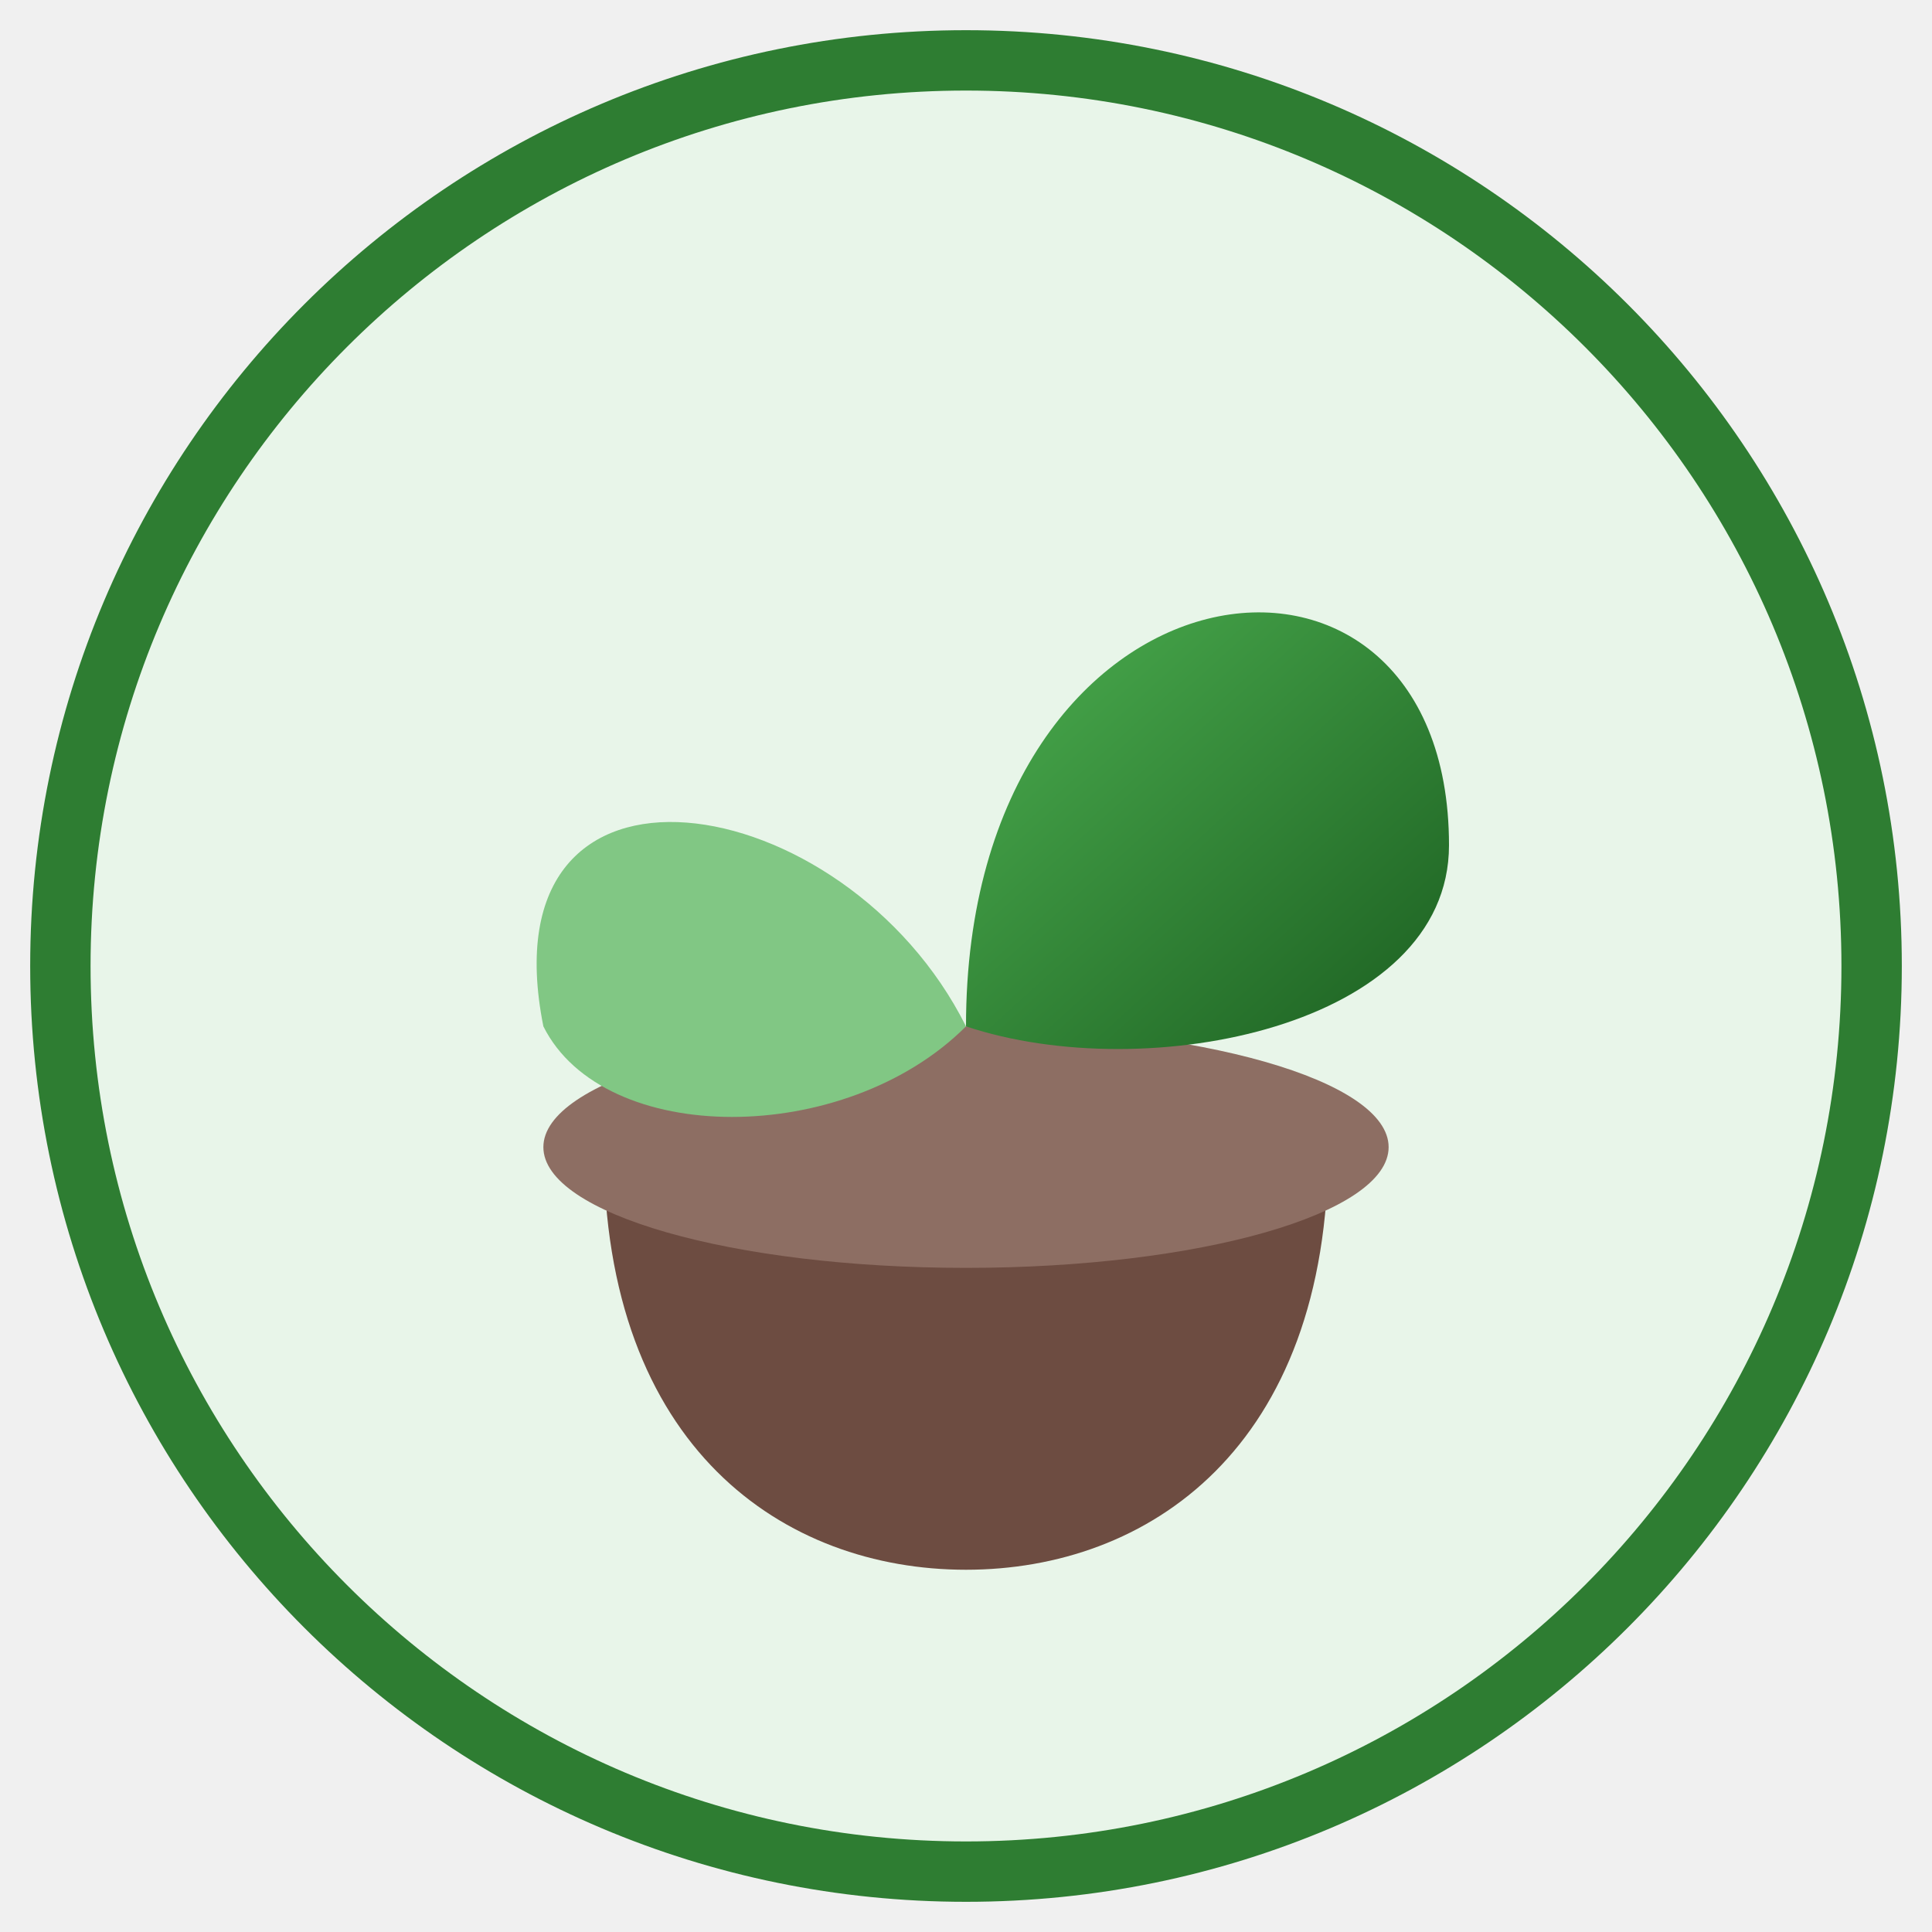
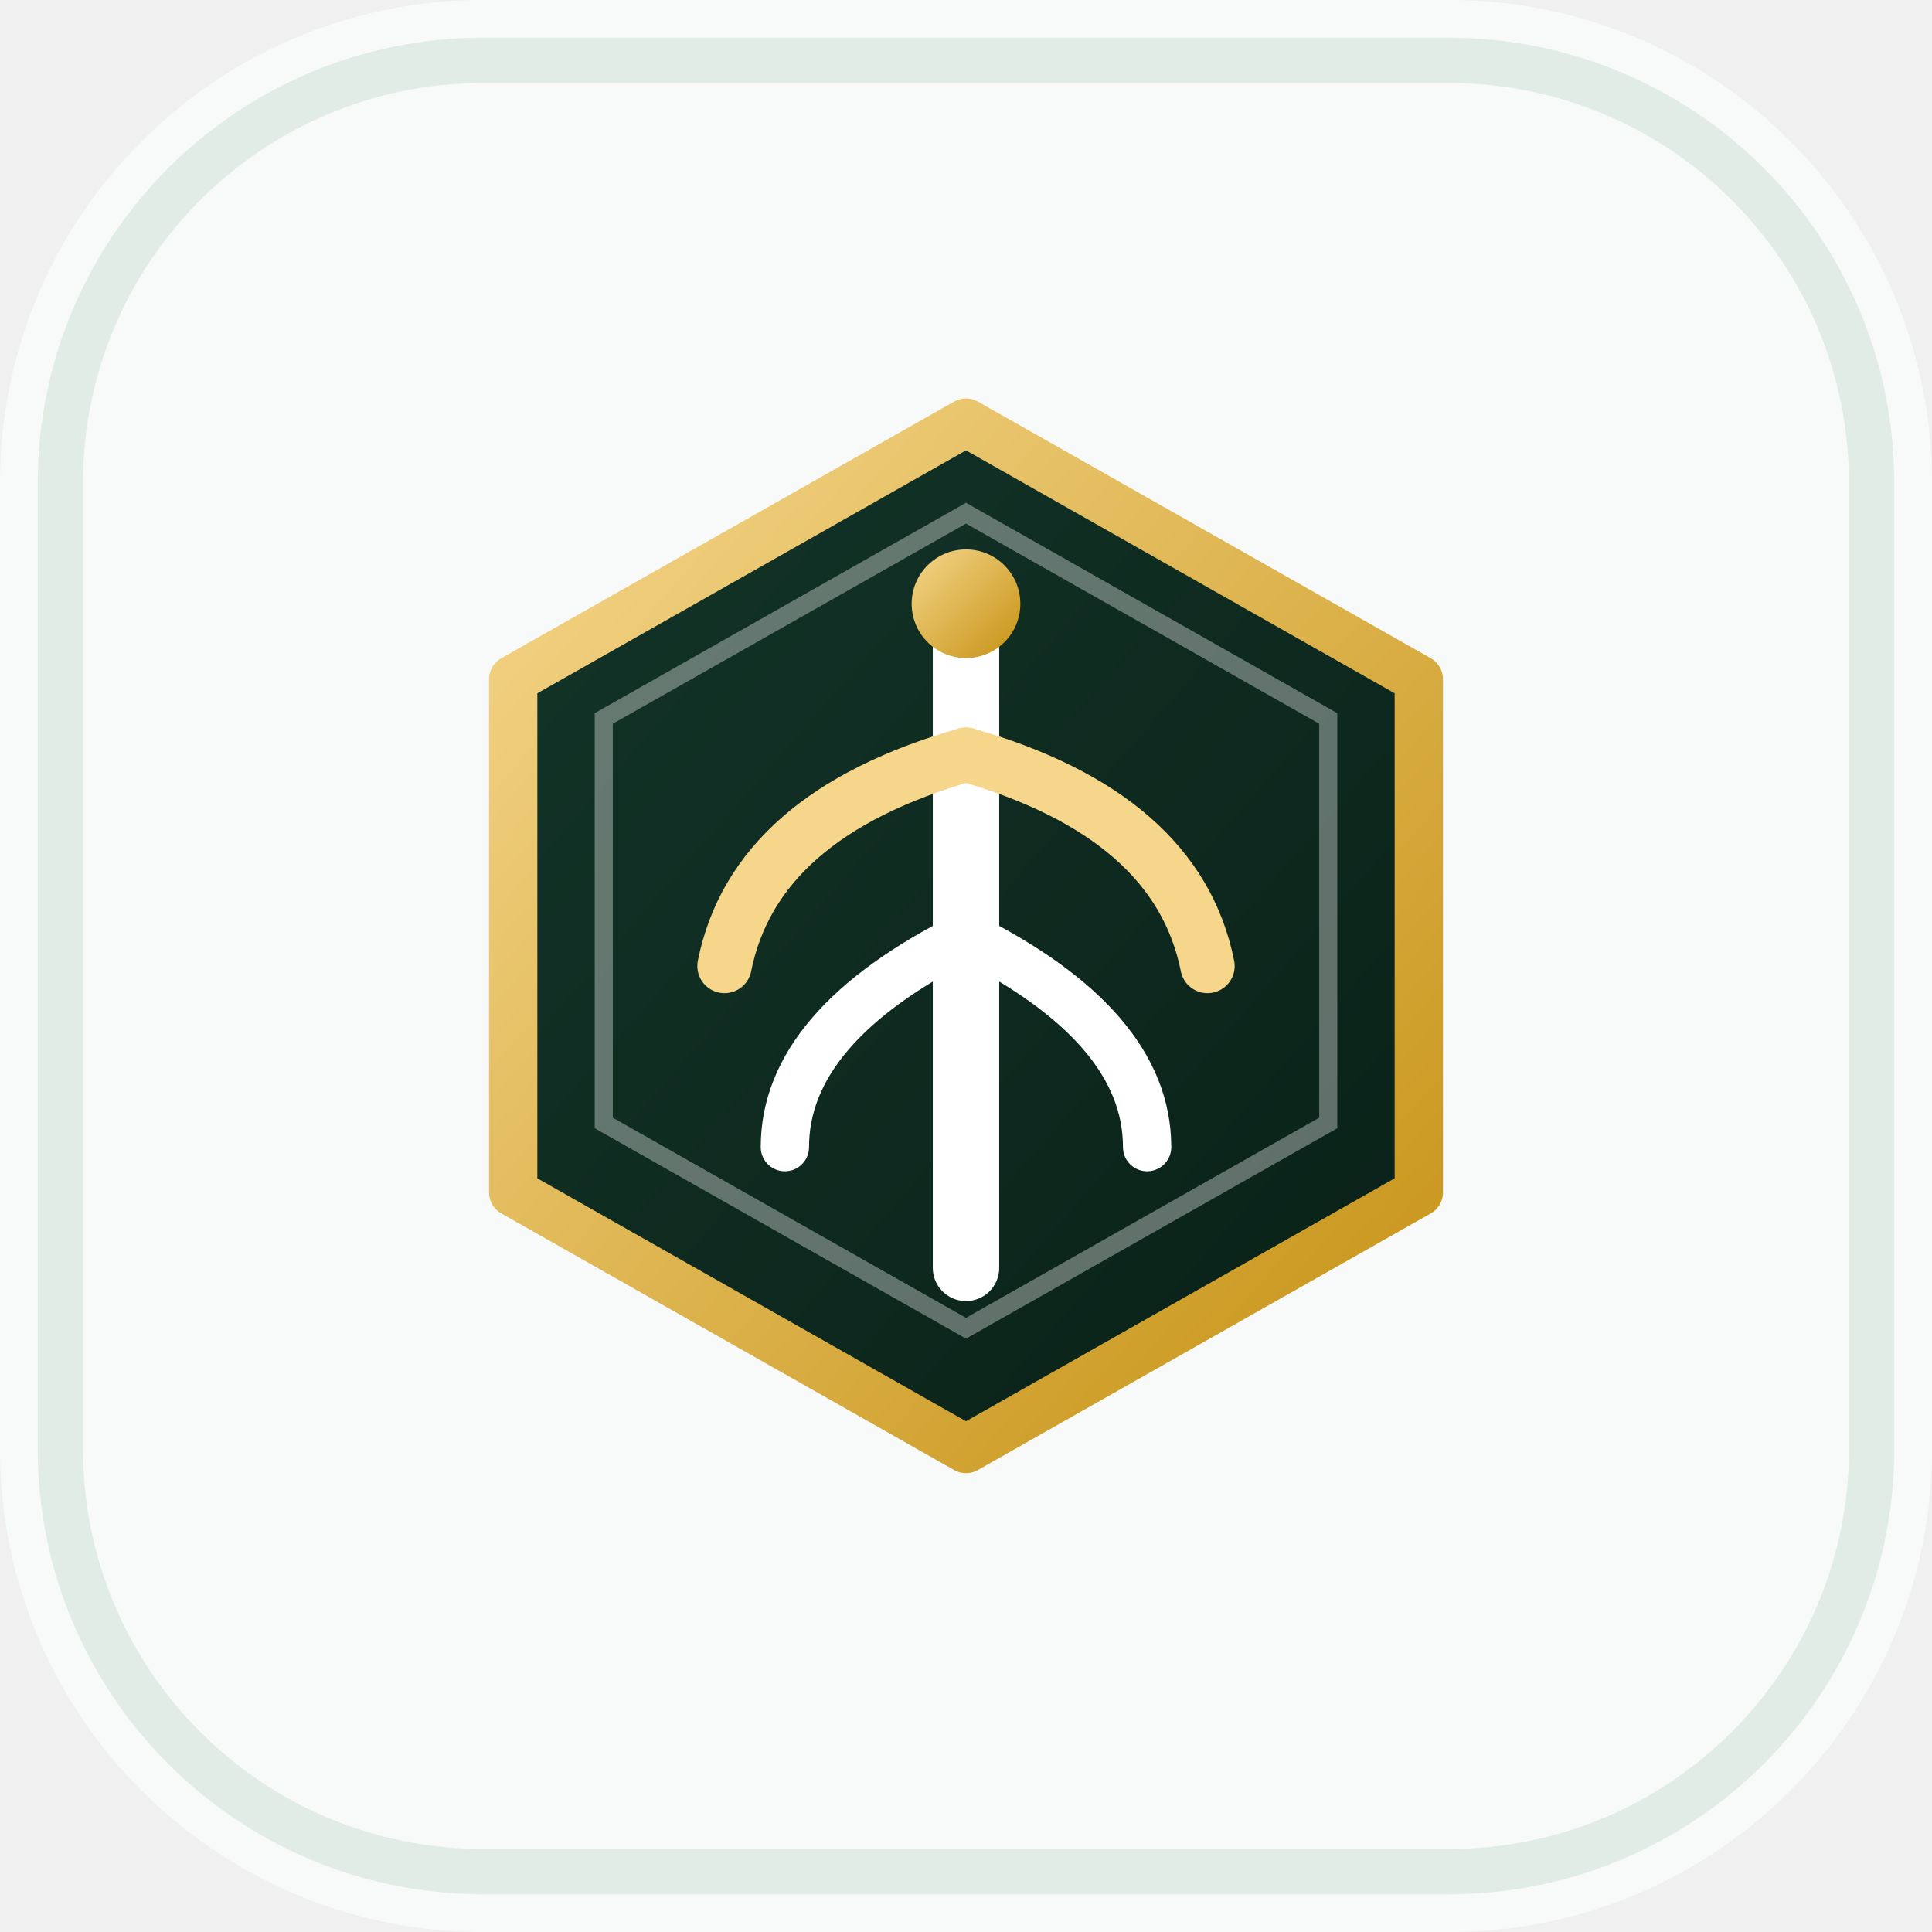
<svg xmlns="http://www.w3.org/2000/svg" viewBox="0 0 64 64" width="64" height="64">
  <defs>
-     <linearGradient id="favLeaf" x1="0%" y1="0%" x2="100%" y2="100%">
-       <stop offset="0%" stop-color="#4caf50" />
-       <stop offset="100%" stop-color="#1b5e20" />
+     <linearGradient id="favShieldGrad" x1="0%" y1="0%" x2="100%" y2="100%">
+       <stop offset="0%" stop-color="#143529" />
+       <stop offset="100%" stop-color="#092017" />
+     </linearGradient>
+     <linearGradient id="favGold" x1="0%" y1="0%" x2="100%" y2="100%">
+       <stop offset="0%" stop-color="#f5d68b" />
+       <stop offset="100%" stop-color="#c69214" />
    </linearGradient>
  </defs>
-   <circle cx="32" cy="32" r="30" fill="#e8f5e9" stroke="#2e7d32" stroke-width="2" />
-   <path d="M 20 38 C 20 48, 26 52, 32 52 C 38 52, 44 48, 44 38 Z" fill="#6d4c41" />
-   <ellipse cx="32" cy="38" rx="14" ry="4" fill="#8d6e63" />
-   <path d="M 32 34 C 32 18, 48 16, 48 28 C 48 34, 38 36, 32 34 Z" fill="url(#favLeaf)" />
-   <path d="M 32 34 C 28 26, 16 24, 18 34 C 20 38, 28 38, 32 34 Z" fill="#81c784" />
+   <rect width="64" height="64" rx="16" fill="#f8faf9" />
+   <rect x="2" y="2" width="60" height="60" rx="14" fill="none" stroke="#e2ece6" stroke-width="1.5" />
+   <g transform="translate(14, 12)">
+     <path d="M18 2 L33 10.5 L33 27.5 L18 36 L3 27.5 L3 10.5 Z" fill="url(#favShieldGrad)" stroke="url(#favGold)" stroke-width="1.6" stroke-linejoin="round" />
+     <path d="M18 5 L30 11.8 L30 25.2 L18 32 L6 25.2 L6 11.8 Z" fill="none" stroke="#ffffff" stroke-width="0.6" opacity="0.35" />
+     <path d="M18 8 L18 30" stroke="#ffffff" stroke-width="2.2" stroke-linecap="round" />
+     <path d="M18 13 Q25 15 26 20" stroke="#f5d68b" stroke-width="1.8" fill="none" stroke-linecap="round" />
+     <path d="M18 13 Q11 15 10 20" stroke="#f5d68b" stroke-width="1.8" fill="none" stroke-linecap="round" />
+     <path d="M18 19 Q24 22 24 26" stroke="#ffffff" stroke-width="1.6" fill="none" stroke-linecap="round" />
+     <path d="M18 19 Q12 22 12 26" stroke="#ffffff" stroke-width="1.6" fill="none" stroke-linecap="round" />
+     <circle cx="18" cy="8" r="1.8" fill="url(#favGold)" />
+   </g>
</svg>
